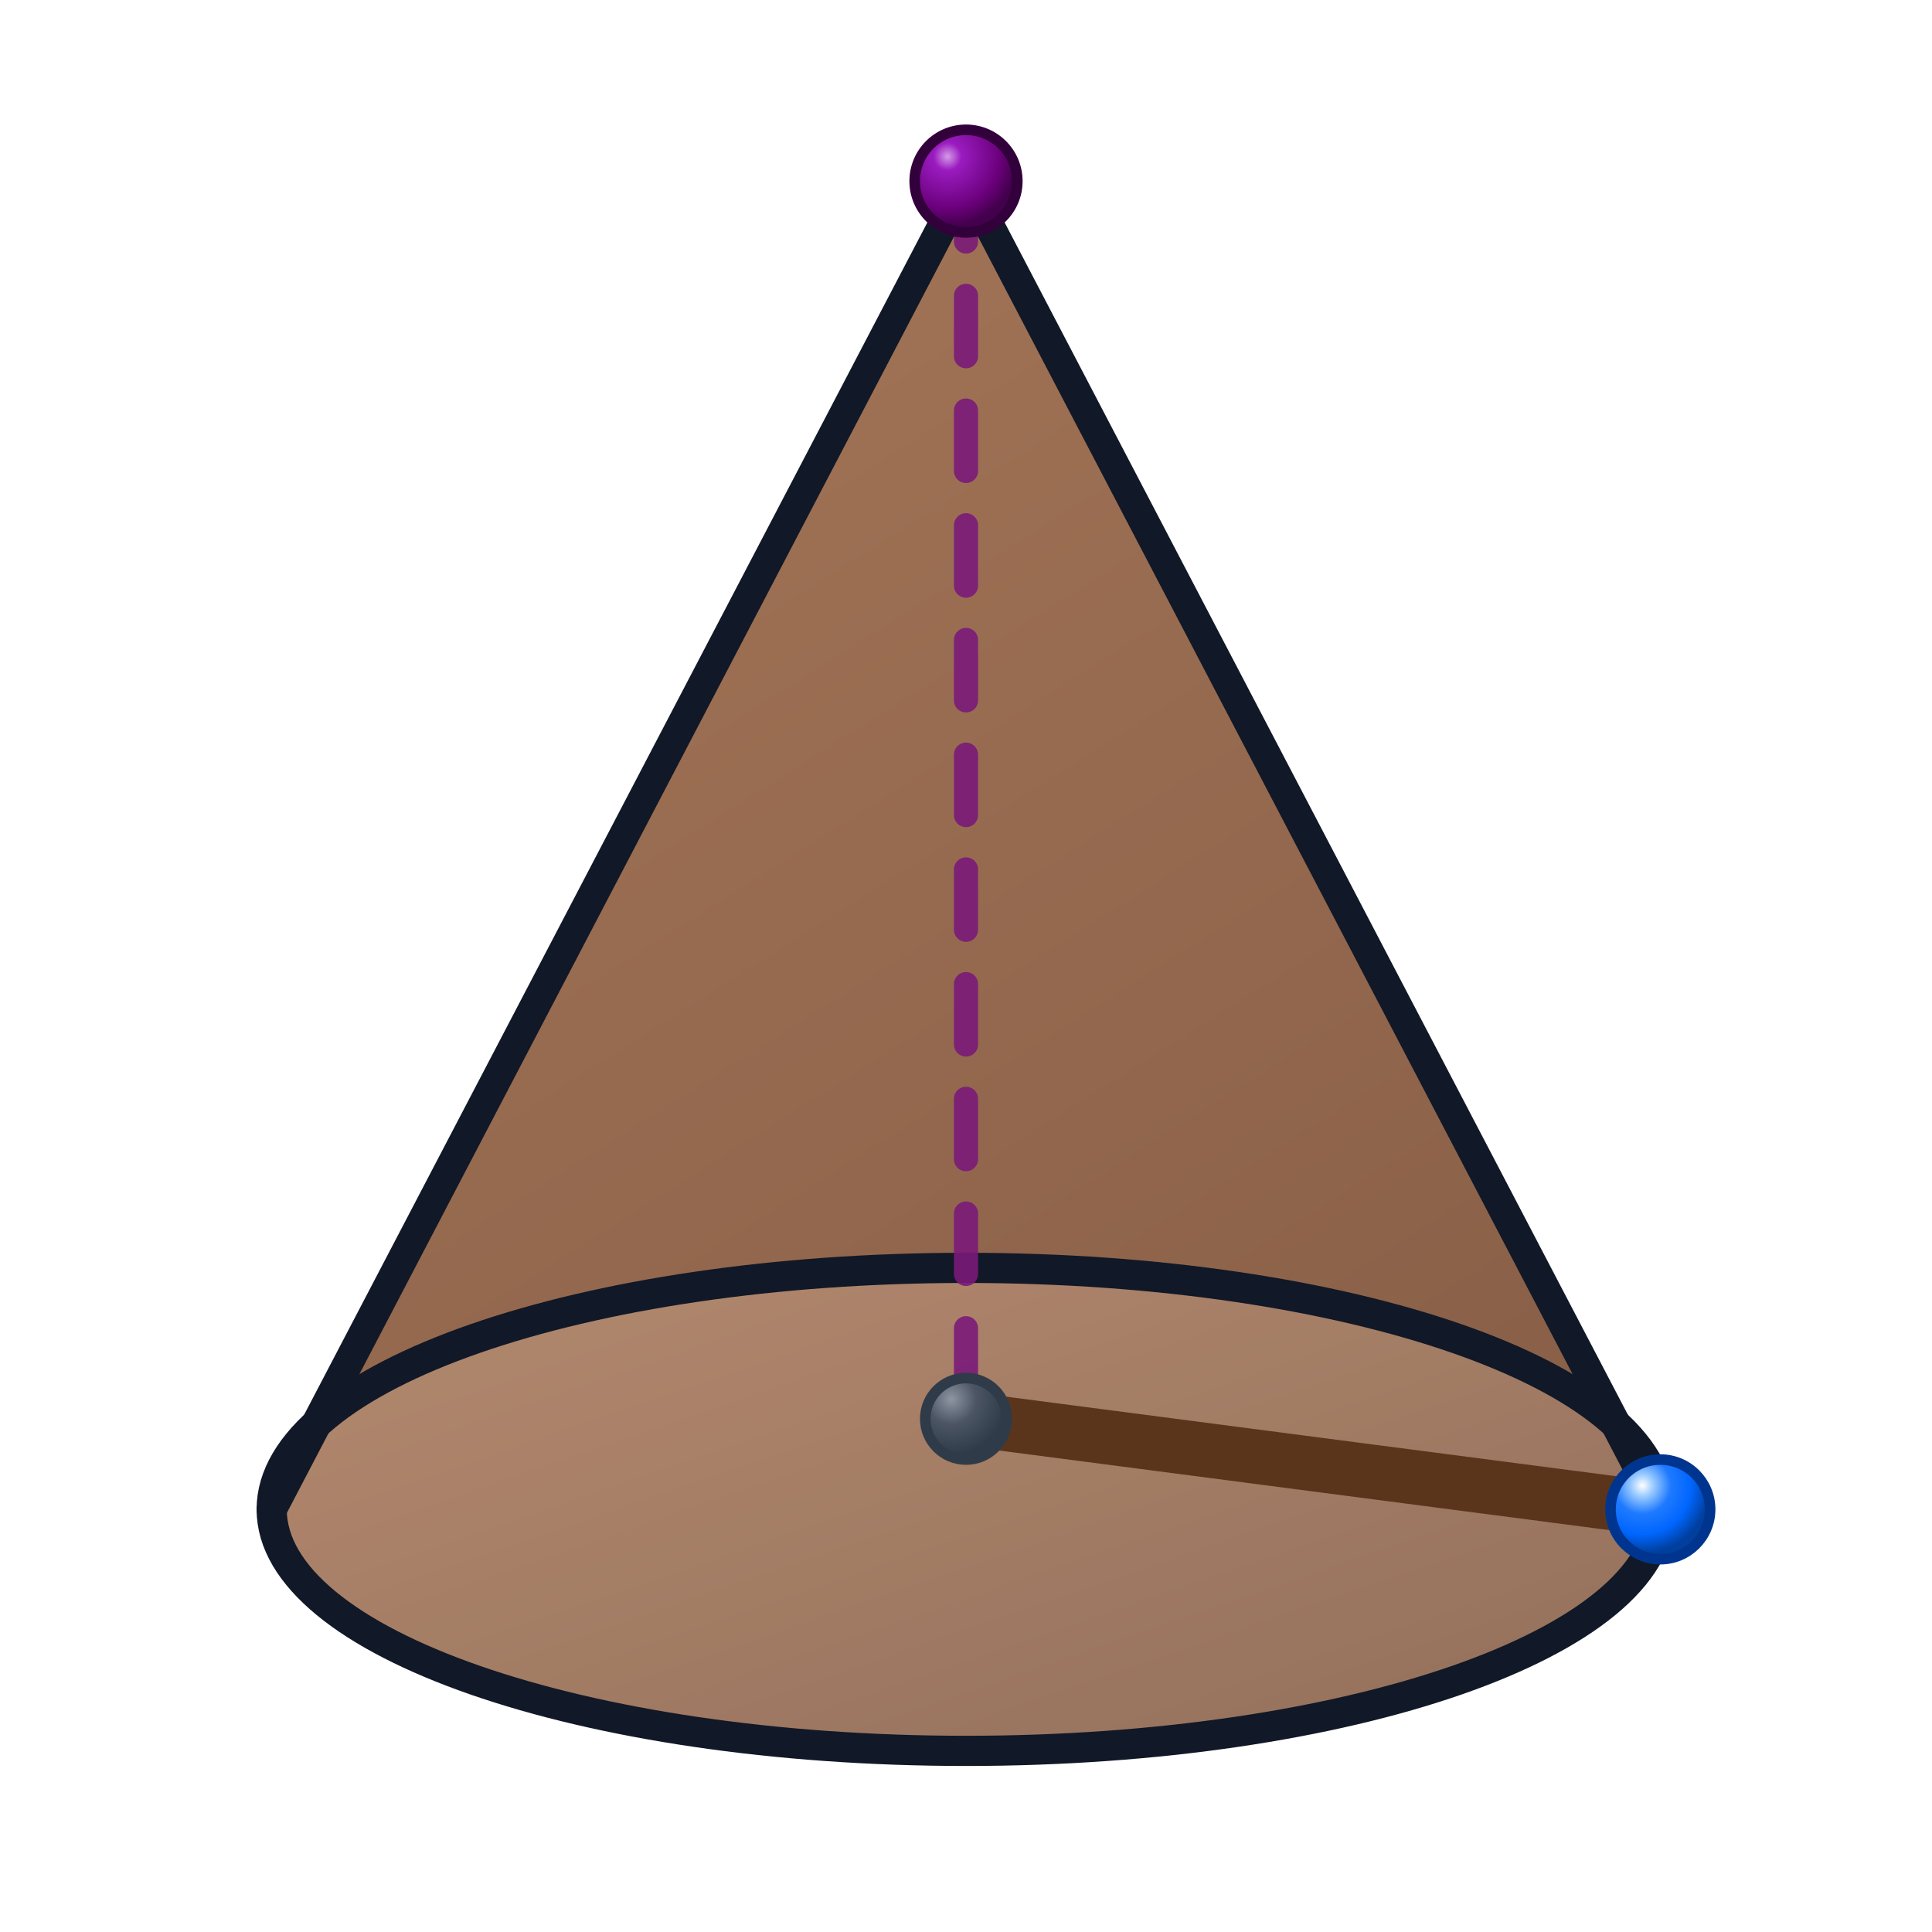
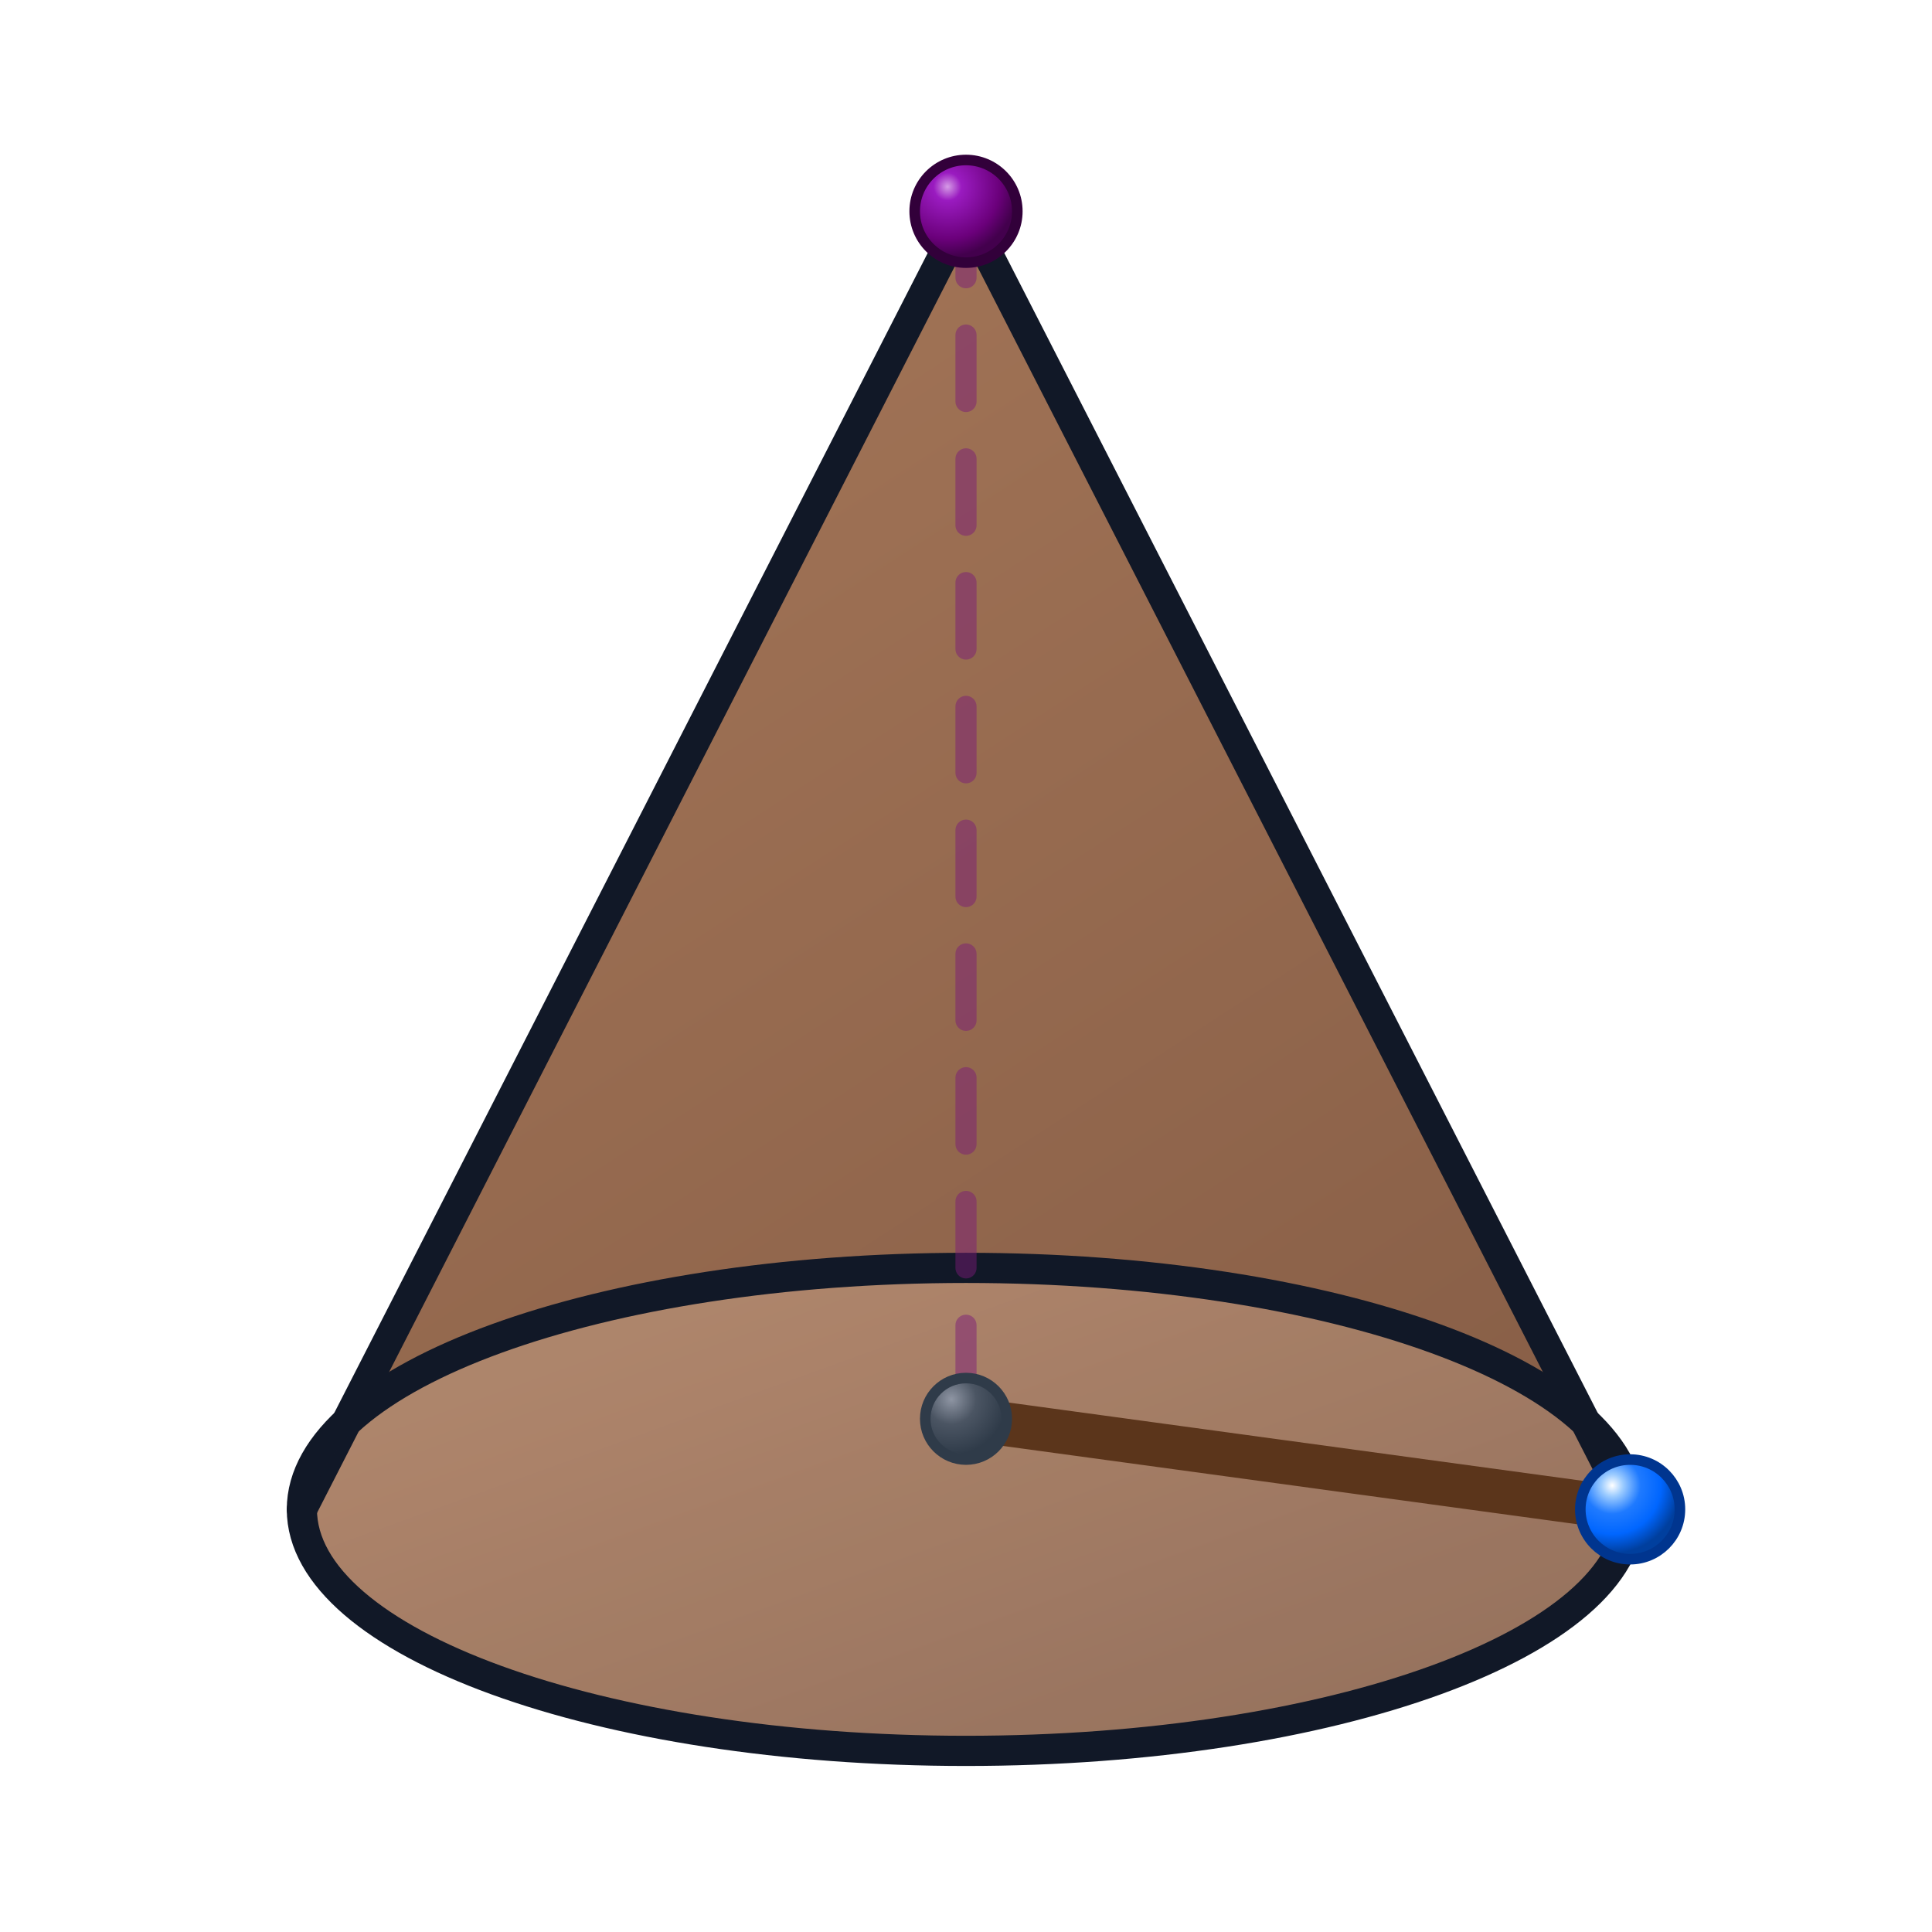
<svg xmlns="http://www.w3.org/2000/svg" viewBox="0 0 64 64" width="100%" height="100%" role="img" aria-label="Koni">
  <defs>
    <linearGradient id="coneFill" x1="20%" y1="10%" x2="80%" y2="100%">
      <stop offset="0%" stop-color="#9a6848" stop-opacity="0.92" />
      <stop offset="100%" stop-color="#7f5238" stop-opacity="0.92" />
    </linearGradient>
    <linearGradient id="baseFill" x1="20%" y1="20%" x2="90%" y2="90%">
      <stop offset="0%" stop-color="#9b6848" stop-opacity="0.9" />
      <stop offset="100%" stop-color="#7c5037" stop-opacity="0.9" />
    </linearGradient>
    <radialGradient id="bluePointBody" cx="32%" cy="26%" r="68%">
      <stop offset="0%" stop-color="#ffffff" />
      <stop offset="16%" stop-color="#9dccff" />
      <stop offset="42%" stop-color="#1f7aff" />
      <stop offset="72%" stop-color="#0066ff" />
      <stop offset="100%" stop-color="#003f9e" />
    </radialGradient>
    <radialGradient id="purplePointBody" cx="32%" cy="26%" r="68%">
      <stop offset="0%" stop-color="#d59be6" />
      <stop offset="20%" stop-color="#9a1bc0" />
      <stop offset="75%" stop-color="#6b007b" />
      <stop offset="100%" stop-color="#43004d" />
    </radialGradient>
    <radialGradient id="grayPointBody" cx="32%" cy="26%" r="68%">
      <stop offset="0%" stop-color="#8e95a3" />
      <stop offset="45%" stop-color="#4b5563" />
      <stop offset="100%" stop-color="#2f3b49" />
    </radialGradient>
  </defs>
-   <path d="M 32 6        L 9 50        A 23 8 0 0 1 55 50        Z" fill="url(#coneFill)" stroke="none" />
-   <ellipse cx="32" cy="50" rx="23" ry="8" fill="url(#baseFill)" opacity="0.9" />
+   <path d="M 32 7 L 10 50 A 22 8 0 0 1 54 50 Z" fill="url(#coneFill)" />
+   <ellipse cx="32" cy="50" rx="22" ry="8" fill="url(#baseFill)" opacity="0.9" />
  <g fill="none" stroke="#111827" stroke-width="1" stroke-linecap="round" stroke-linejoin="round">
-     <line x1="32" y1="6" x2="9" y2="50" />
-     <line x1="32" y1="6" x2="55" y2="50" />
+     <line x1="32" y1="7" x2="10" y2="50" />
+     <line x1="32" y1="7" x2="54" y2="50" />
  </g>
-   <ellipse cx="32" cy="50" rx="23" ry="8" fill="none" stroke="#111827" stroke-width="1" />
-   <path d="M 9 50        A 23 8 0 0 1 55 50" fill="none" stroke="#111827" stroke-width="0.75" opacity="0.55" />
-   <line x1="32" y1="6" x2="32" y2="47" stroke="#7a1978" stroke-width="0.8" stroke-dasharray="2 1.8" stroke-linecap="round" opacity="0.9" />
-   <line x1="32" y1="47" x2="55" y2="50" stroke="#5b351b" stroke-width="1.8" stroke-linecap="round" />
-   <circle cx="32" cy="6" r="1.7" fill="url(#purplePointBody)" stroke="#32003a" stroke-width="0.35" />
+   <ellipse cx="32" cy="50" rx="22" ry="8" fill="none" stroke="#111827" stroke-width="1" />
+   <path d="M 10 50 A 22 8 0 0 1 54 50" fill="none" stroke="#111827" stroke-width="0.75" opacity="0.55" />
+   <line x1="32" y1="7" x2="32" y2="47" stroke="#7a1978" stroke-width="0.7" stroke-dasharray="2.2 1.9" stroke-linecap="round" opacity="0.48" />
+   <line x1="32" y1="47" x2="54" y2="50" stroke="#5b351b" stroke-width="1.45" stroke-linecap="round" />
+   <circle cx="32" cy="7" r="1.7" fill="url(#purplePointBody)" stroke="#32003a" stroke-width="0.35" />
  <circle cx="32" cy="47" r="1.35" fill="url(#grayPointBody)" stroke="#2f3b49" stroke-width="0.35" />
-   <circle cx="55" cy="50" r="1.65" fill="url(#bluePointBody)" stroke="#00358f" stroke-width="0.35" />
+   <circle cx="54" cy="50" r="1.65" fill="url(#bluePointBody)" stroke="#00358f" stroke-width="0.35" />
</svg>
